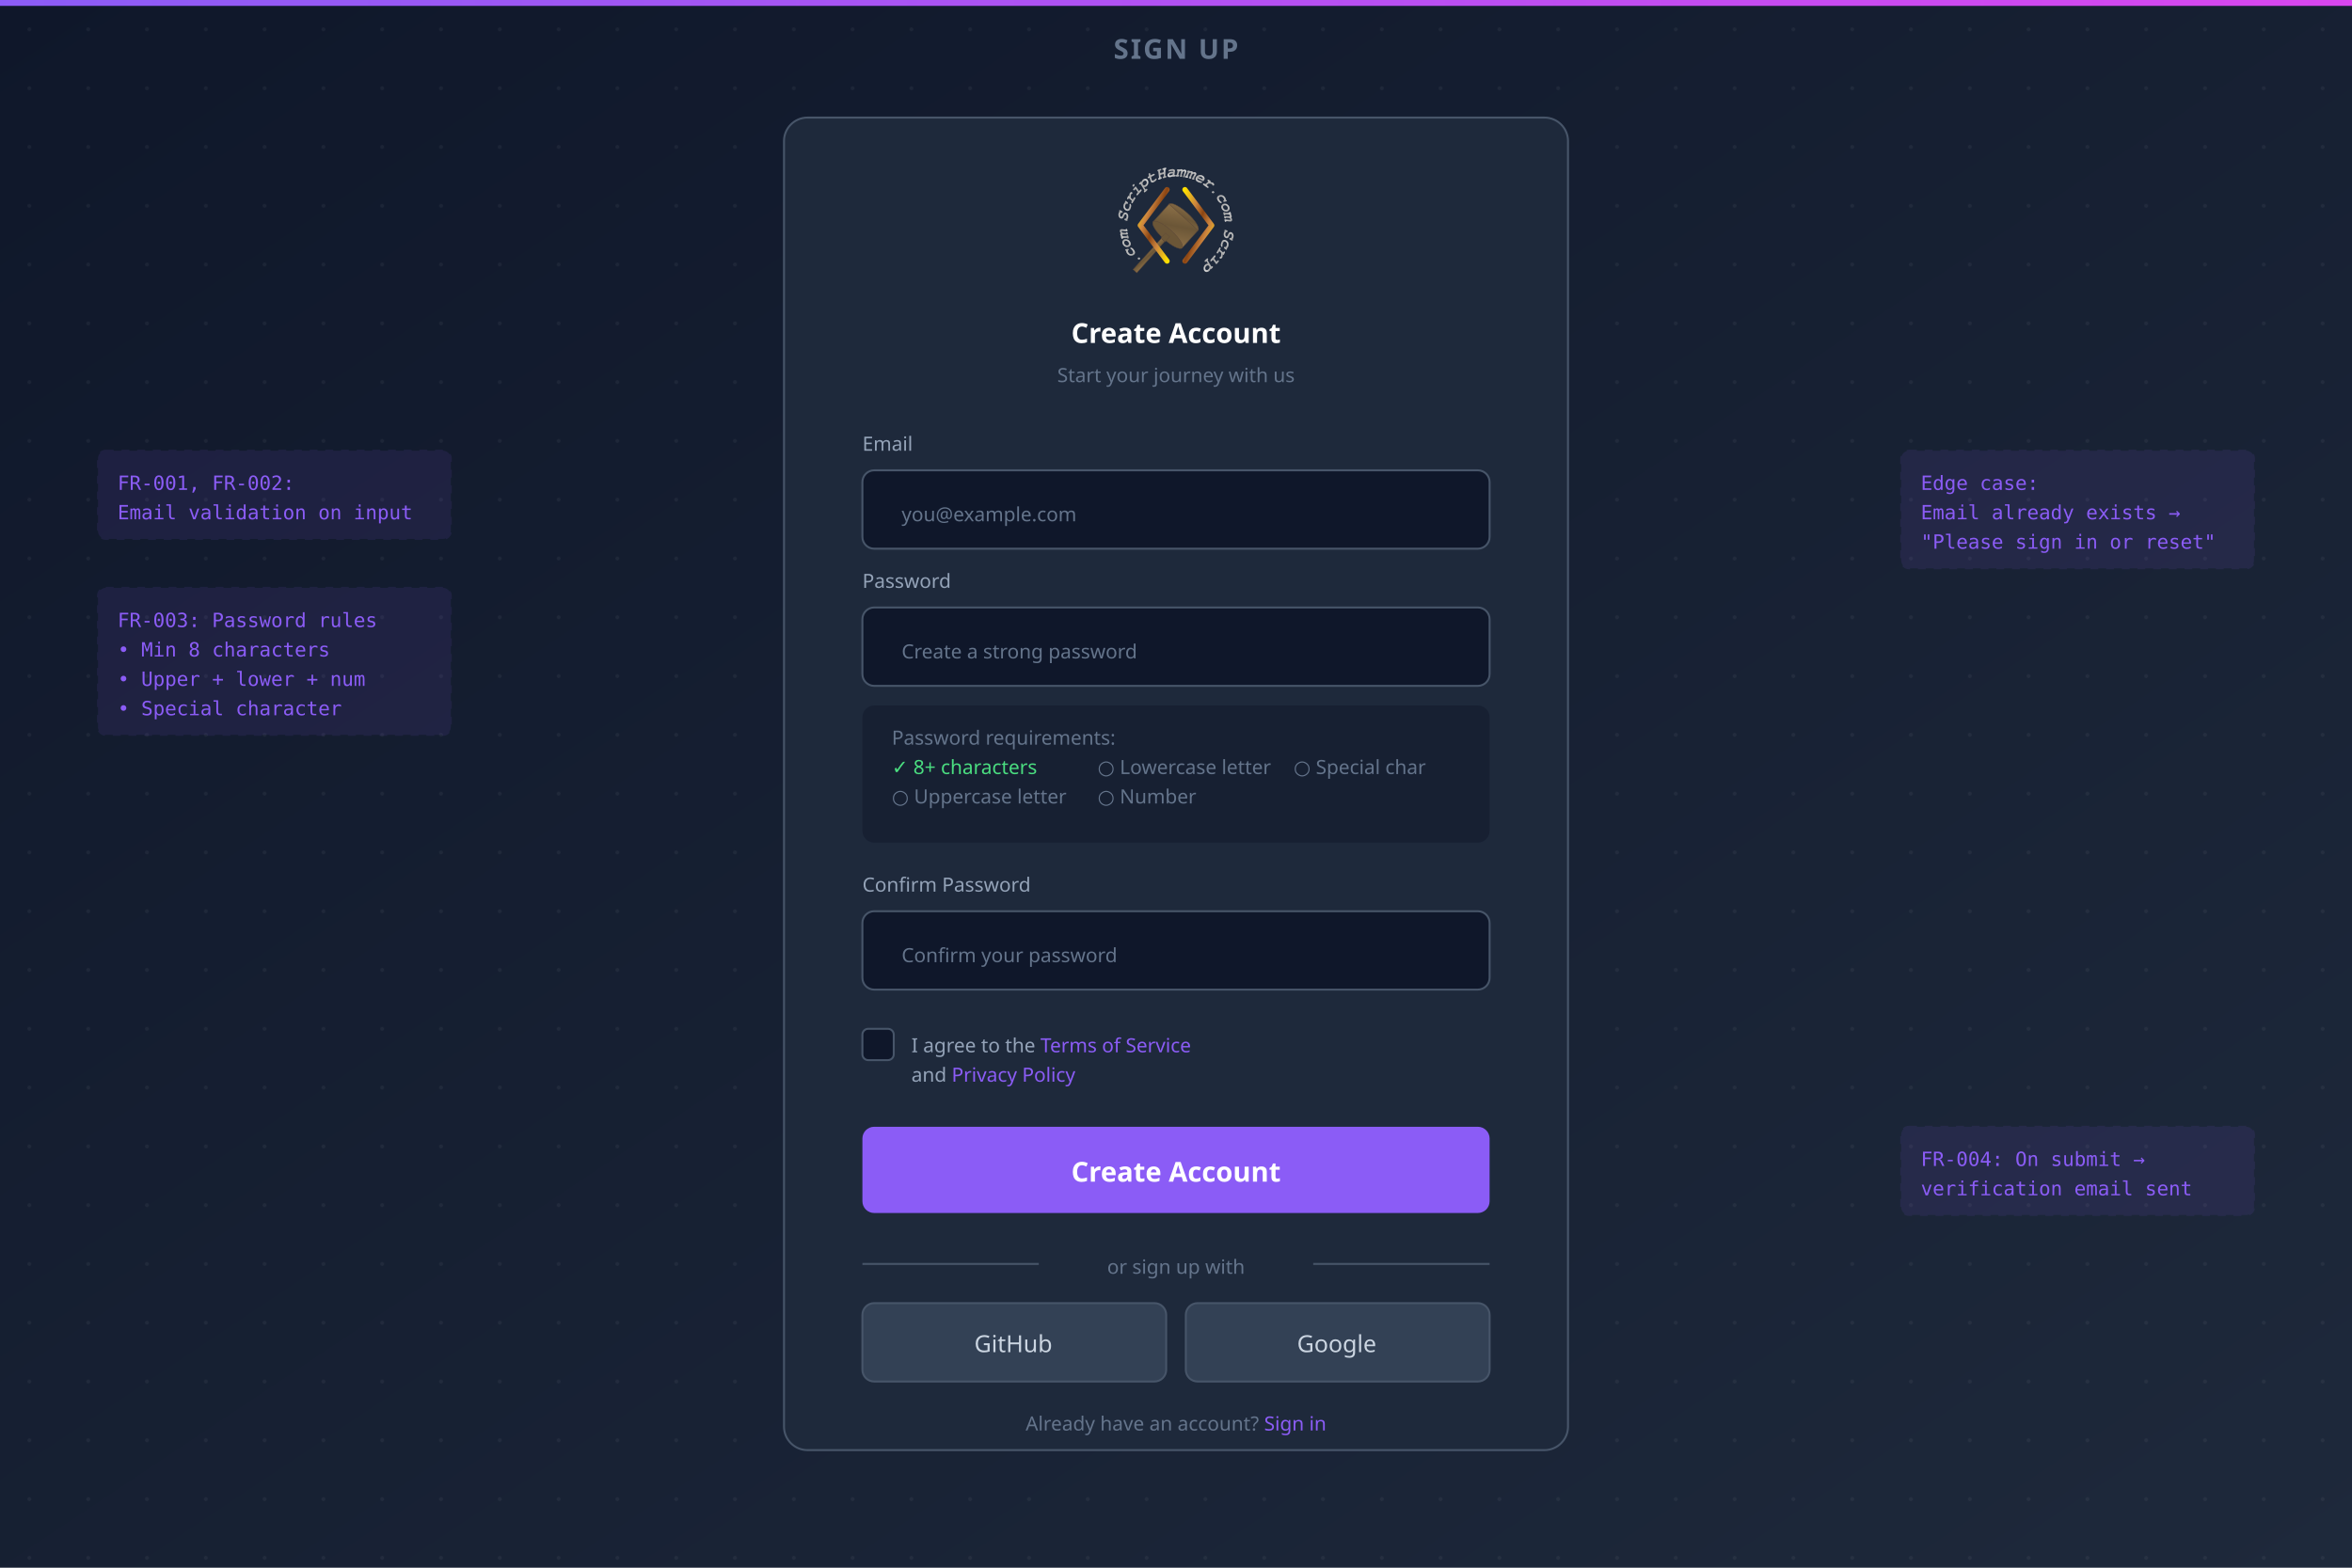
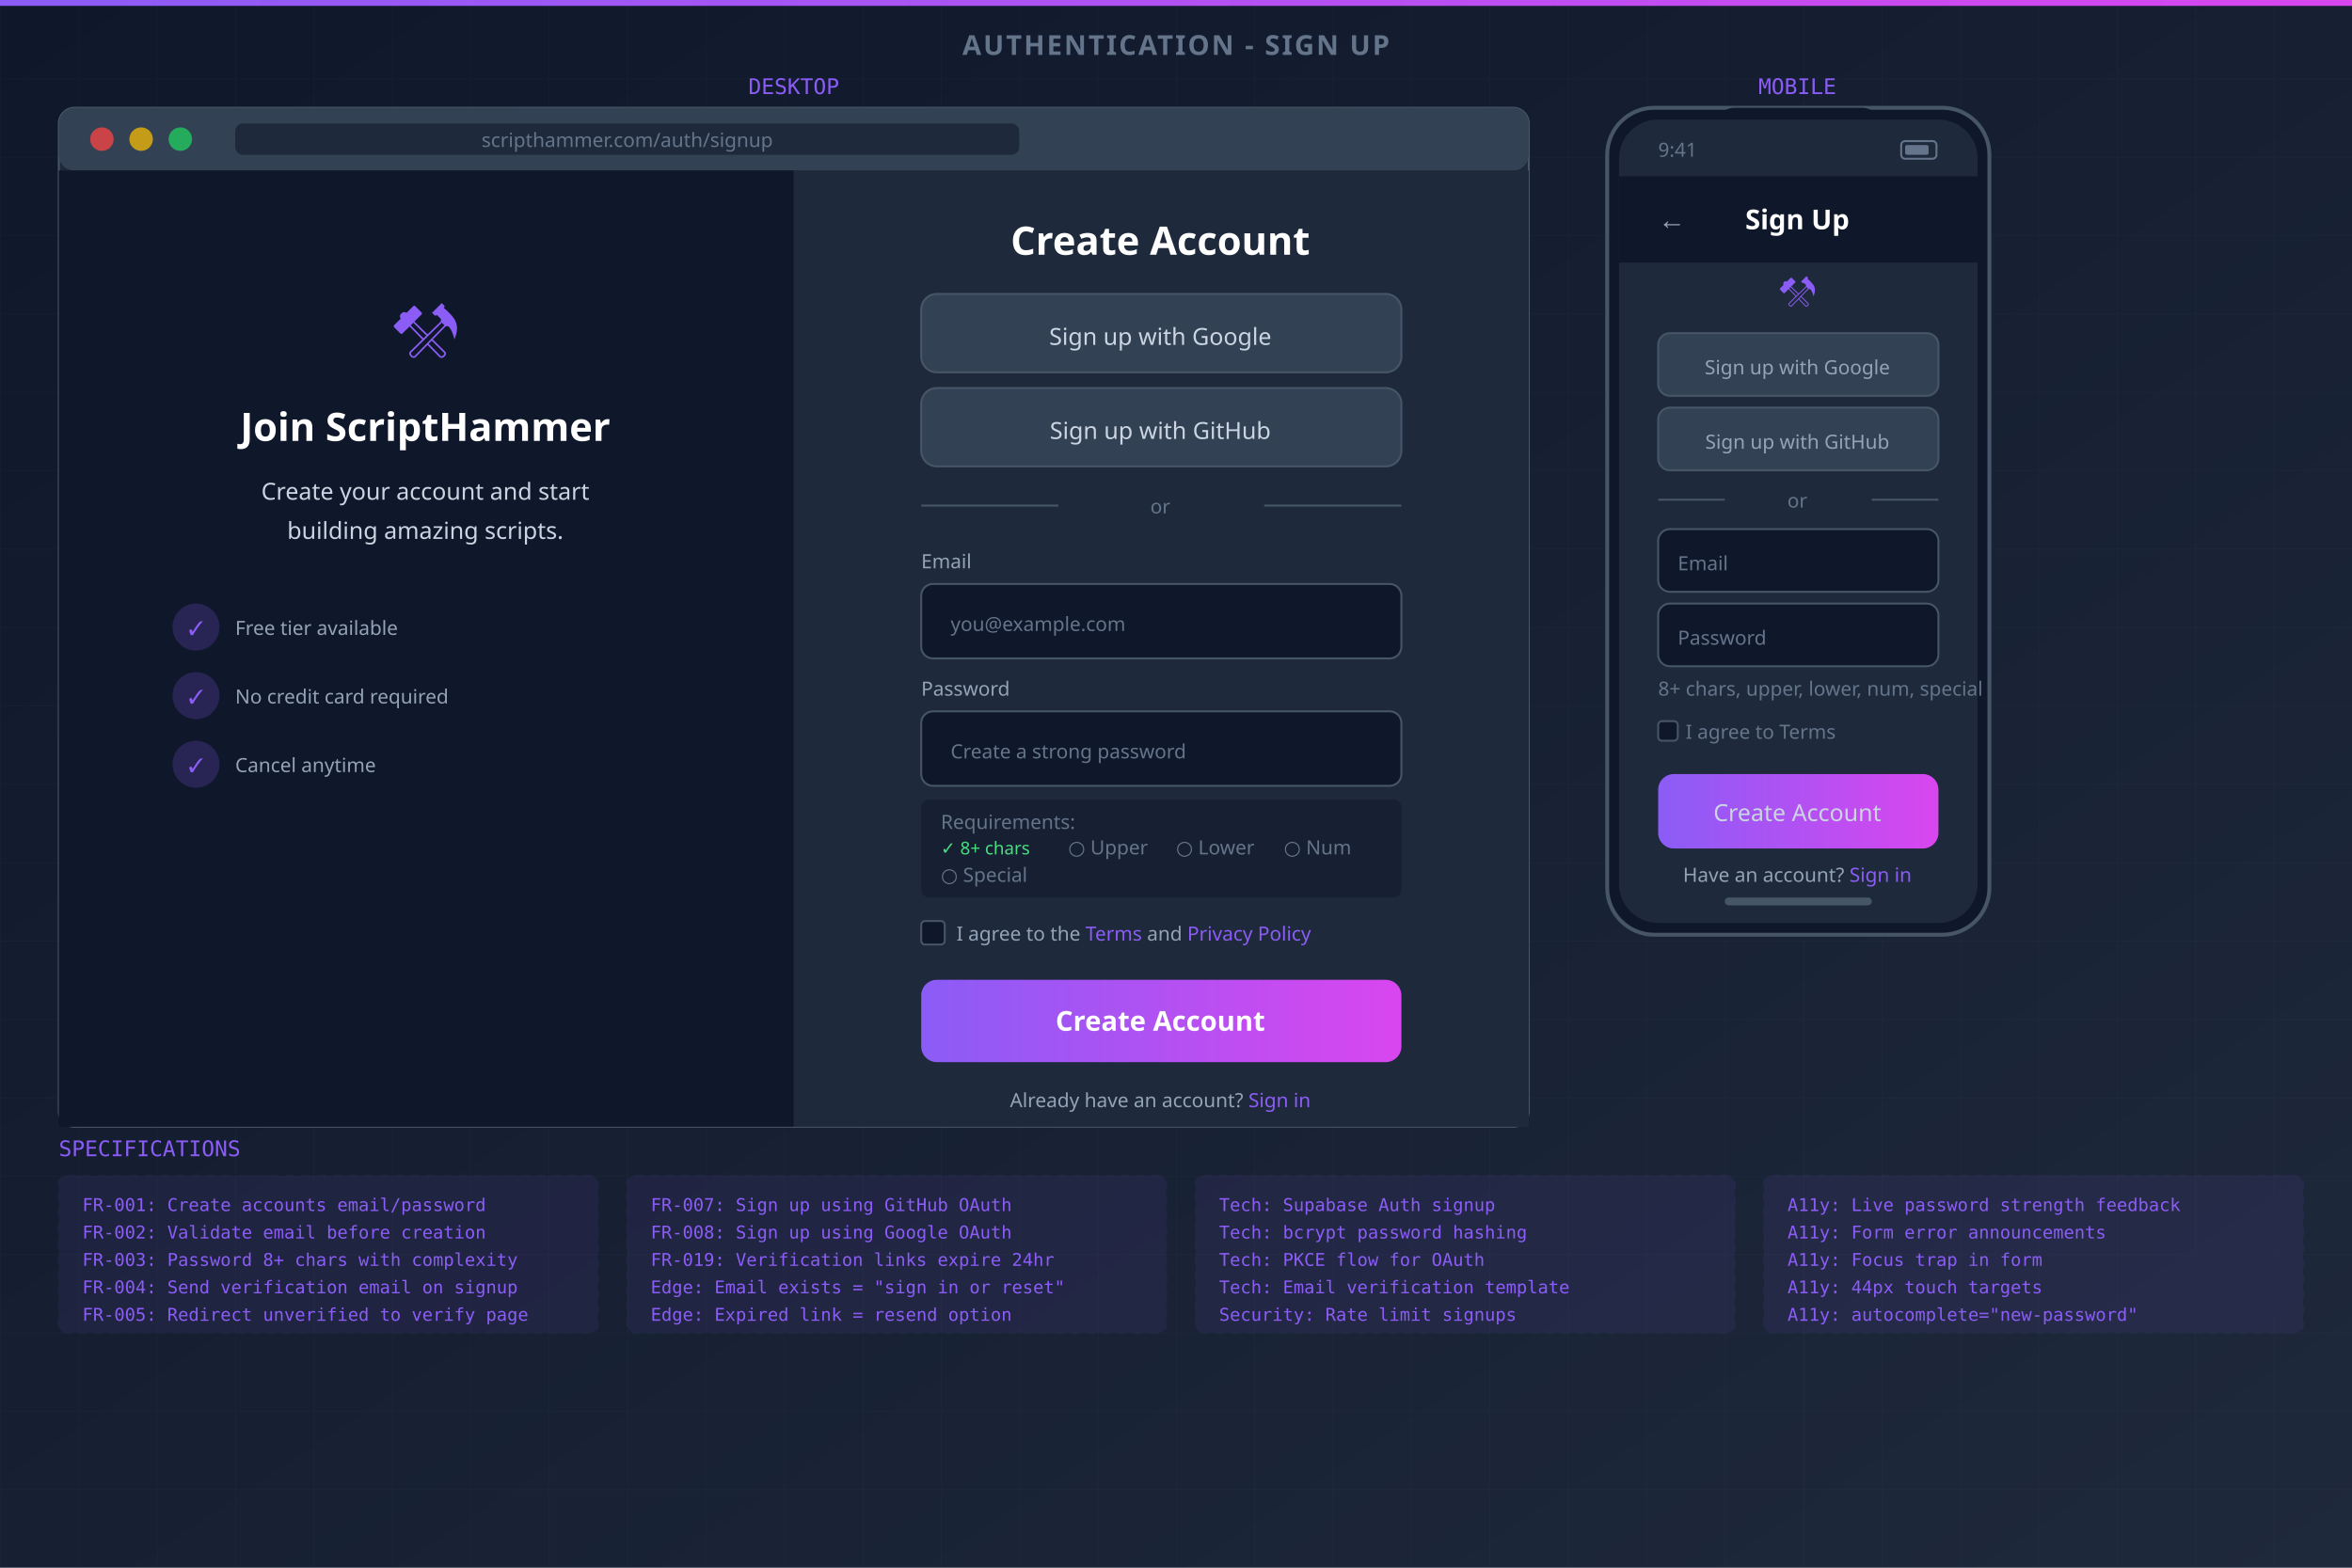
<svg xmlns="http://www.w3.org/2000/svg" viewBox="0 0 1200 800" width="1200" height="800">
  <defs>
    <linearGradient id="bgGrad" x1="0%" y1="0%" x2="100%" y2="100%">
      <stop offset="0%" style="stop-color:#0f172a" />
      <stop offset="100%" style="stop-color:#1e293b" />
    </linearGradient>
    <linearGradient id="accentGrad" x1="0%" y1="0%" x2="100%" y2="0%">
      <stop offset="0%" style="stop-color:#8b5cf6" />
      <stop offset="100%" style="stop-color:#d946ef" />
    </linearGradient>
-     <linearGradient id="metalGradient" x1="0%" y1="0%" x2="100%" y2="100%">
-       <stop offset="0%" style="stop-color:#FFDF00" />
-       <stop offset="30%" style="stop-color:#CD853F" />
-       <stop offset="50%" style="stop-color:#8B4513" />
-       <stop offset="70%" style="stop-color:#CD853F" />
-       <stop offset="100%" style="stop-color:#FFDF00" />
-     </linearGradient>
-     <linearGradient id="ringGradient" x1="0%" y1="0%" x2="100%" y2="100%">
-       <stop offset="0%" style="stop-color:#FFDF00" />
-       <stop offset="35%" style="stop-color:#B8860B" />
-       <stop offset="50%" style="stop-color:#704214" />
-       <stop offset="65%" style="stop-color:#B8860B" />
-       <stop offset="100%" style="stop-color:#FFDF00" />
-     </linearGradient>
-     <linearGradient id="oakGradient" x1="0%" y1="0%" x2="100%" y2="100%">
-       <stop offset="0%" style="stop-color:#8B6F47" />
-       <stop offset="50%" style="stop-color:#6B5637" />
-       <stop offset="100%" style="stop-color:#8B6F47" />
-     </linearGradient>
-     <linearGradient id="silverGradient" x1="0%" y1="0%" x2="100%" y2="100%">
-       <stop offset="0%" style="stop-color:#E8E8E8" />
-       <stop offset="25%" style="stop-color:#C0C0C0" />
-       <stop offset="50%" style="stop-color:#A8A8A8" />
-       <stop offset="75%" style="stop-color:#C0C0C0" />
-       <stop offset="100%" style="stop-color:#E8E8E8" />
-     </linearGradient>
    <style>
+       .page-title { fill: #64748b; font-family: system-ui, sans-serif; font-size: 14px; font-weight: 600; letter-spacing: 1px; }
+       .section-label { fill: #8b5cf6; font-family: monospace; font-size: 11px; }
      .heading { fill: #ffffff; font-family: system-ui, sans-serif; font-size: 14px; font-weight: bold; }
+       .heading-lg { fill: #ffffff; font-family: system-ui, sans-serif; font-size: 20px; font-weight: bold; }
+       .text-md { fill: #cbd5e1; font-family: system-ui, sans-serif; font-size: 12px; }
      .text-sm { fill: #94a3b8; font-family: system-ui, sans-serif; font-size: 10px; }
-       .text-md { fill: #cbd5e1; font-family: system-ui, sans-serif; font-size: 12px; }
      .text-muted { fill: #64748b; font-family: system-ui, sans-serif; font-size: 10px; }
-       .annotation { fill: #8b5cf6; font-family: monospace; font-size: 10px; }
-       .link { fill: #8b5cf6; font-family: system-ui, sans-serif; font-size: 11px; }
-       .error { fill: #f87171; font-family: system-ui, sans-serif; font-size: 10px; }
-       .success { fill: #4ade80; font-family: system-ui, sans-serif; font-size: 10px; }
+       .annotation { fill: #8b5cf6; font-family: monospace; font-size: 9px; }
+       .success { fill: #4ade80; font-family: system-ui, sans-serif; font-size: 9px; }
    </style>
  </defs>
  <rect width="1200" height="800" fill="url(#bgGrad)" />
-   <g opacity="0.05">
-     <pattern id="dots" width="30" height="30" patternUnits="userSpaceOnUse">
-       <circle cx="15" cy="15" r="1" fill="#fff" />
+   <g opacity="0.03">
+     <pattern id="grid" width="40" height="40" patternUnits="userSpaceOnUse">
+       <path d="M 40 0 L 0 0 0 40" fill="none" stroke="#fff" stroke-width="0.5" />
    </pattern>
-     <rect width="1200" height="800" fill="url(#dots)" />
+     <rect width="1200" height="800" fill="url(#grid)" />
  </g>
  <rect x="0" y="0" width="1200" height="3" fill="url(#accentGrad)" />
-   <text x="600" y="30" text-anchor="middle" font-family="system-ui, sans-serif" font-size="14" font-weight="600" fill="#64748b" letter-spacing="1">SIGN UP</text>
-   <rect x="400" y="60" width="400" height="680" rx="12" fill="#1e293b" stroke="#475569" />
-   <g transform="translate(600, 115) scale(0.19)">
-     <g transform="translate(-40, 45) rotate(42) scale(0.75)">
-       <ellipse cx="0" cy="-120" rx="70" ry="20" fill="url(#oakGradient)" stroke="#5B4637" stroke-width="1.5" />
-       <rect x="-70" y="-120" width="140" height="85" fill="url(#oakGradient)" stroke="#5B4637" stroke-width="1.5" />
-       <ellipse cx="0" cy="-35" rx="70" ry="20" fill="#6B5637" stroke="#5B4637" stroke-width="1.5" />
-       <rect x="-10" y="-35" width="20" height="25" fill="#6B5637" stroke="#5B4637" stroke-width="1" />
-       <path d="M-8,-10 L-9,140 L9,140 L8,-10 Z" fill="url(#oakGradient)" stroke="#5B4637" stroke-width="1.5" />
-     </g>
-     <g transform="scale(0.36) translate(-600, -600)">
-       <g transform="translate(0,1200) scale(0.1,-0.1)" fill="url(#silverGradient)" stroke="none">
-         <path d="M5150 10288 c-124 -27 -149 -38 -166 -70 -12 -24 -14 -36 -5 -54 9 -20 18 -24 56 -24 l45 0 0 -85 c0 -79 -2 -86 -22 -94 -51 -21 -229 -63 -236 -56 -4 3 -9 43 -10 88 l-4 82 36 13 c46 17 73 64 57 98 -14 32 -51 31 -160 -2 -100 -29 -134 -58 -129 -108 2 -25 9 -33 36 -41 18 -5 32 -16 32 -25 0 -8 14 -114 30 -235 27 -201 28 -221 13 -230 -41 -25 -54 -46 -51 -82 5 -59 24 -63 138 -24 110 37 130 53 130 99 0 41 -23 63 -60 56 -27 -6 -29 -4 -34 37 -4 24 -7 64 -9 88 -2 50 -18 41 148 85 49 14 93 22 97 20 4 -3 8 -43 8 -89 0 -79 -1 -83 -24 -89 -35 -9 -56 -33 -56 -66 0 -68 17 -72 151 -40 88 22 129 51 129 91 0 30 -36 60 -64 53 l-23 -5 5 242 4 243 34 31 c37 35 43 65 18 89 -17 18 -46 19 -114 4z" />
-         <path d="M5605 10181 c-137 -37 -165 -55 -165 -106 0 -57 17 -62 135 -32 162 41 225 35 225 -23 l0 -30 -52 6 c-107 12 -240 -31 -312 -101 -98 -97 -100 -230 -4 -282 51 -27 157 -23 237 10 40 16 69 23 76 17 5 -4 48 -6 95 -3 70 5 88 10 107 29 13 13 23 19 23 14 0 -5 7 -16 16 -24 12 -12 37 -16 110 -16 87 0 97 2 119 25 34 33 32 62 -5 83 -16 9 -30 22 -30 27 0 23 61 239 71 251 6 7 30 20 54 29 49 19 90 7 81 -23 -8 -26 -96 -388 -96 -395 0 -13 111 -19 140 -7 47 20 55 86 12 105 -12 5 -22 12 -21 15 0 3 19 59 42 125 l42 120 48 24 c41 20 52 22 74 12 31 -14 33 -4 -47 -239 -35 -100 -61 -185 -58 -187 2 -2 34 -7 71 -11 59 -6 67 -5 62 9 -8 19 21 77 38 77 6 0 2 8 -9 18 l-22 17 60 138 c66 153 74 201 42 244 -45 61 -125 78 -203 43 l-43 -20 -39 35 c-33 29 -47 35 -85 35 -25 0 -59 -7 -77 -16 -21 -12 -32 -13 -35 -5 -2 7 -35 11 -92 11 -84 0 -90 -1 -109 -26 -12 -15 -21 -34 -21 -44 0 -19 30 -50 48 -50 16 0 17 3 -20 -153 -31 -134 -33 -139 -64 -152 -17 -7 -34 -18 -38 -23 -4 -7 -16 -1 -31 14 -13 13 -36 24 -50 24 -21 0 -25 4 -20 23 19 84 45 239 45 273 0 47 -25 86 -72 110 -48 25 -170 27 -253 5z m173 -316 c1 -1 -1 -16 -4 -33 -5 -27 -16 -37 -68 -62 -114 -56 -216 -59 -216 -7 0 43 62 93 131 106 36 6 147 4 157 -4z" />
-         <path d="M6870 10077 c-13 -7 -31 -25 -40 -40 -14 -27 -14 -29 14 -53 l29 -25 -58 -135 c-51 -117 -61 -134 -82 -134 -19 0 -23 -5 -23 -30 0 -17 -9 -39 -21 -51 -27 -27 -20 -32 83 -54 72 -15 81 -16 103 -1 48 32 56 83 16 102 -18 8 -16 17 34 124 44 95 59 118 87 132 41 22 91 23 109 2 11 -13 0 -42 -79 -200 -51 -101 -92 -188 -92 -193 0 -9 105 -41 136 -41 49 0 85 87 47 109 -16 9 -12 21 42 125 64 125 77 136 157 136 73 0 68 -14 -83 -271 -38 -64 -69 -121 -69 -126 0 -14 127 -53 147 -46 33 11 53 36 53 65 0 16 -6 31 -15 34 -8 4 -15 10 -15 15 0 5 37 65 82 135 66 102 82 134 85 172 8 90 -61 149 -161 139 -28 -2 -59 -8 -68 -12 -12 -5 -21 1 -32 23 -8 16 -27 37 -43 47 -29 19 -103 25 -140 12 -17 -6 -23 -5 -23 6 0 13 -17 18 -135 43 -11 2 -31 -2 -45 -9z" />
-         <path d="M3975 9874 c-30 -32 -30 -45 -8 -131 l18 -66 -25 -16 c-71 -46 -87 -88 -51 -132 l19 -24 47 23 c26 13 49 22 50 20 2 -2 24 -69 49 -149 50 -158 73 -193 134 -205 75 -15 218 57 302 153 48 55 58 87 39 122 -23 42 -44 37 -113 -28 -68 -63 -149 -111 -189 -111 -15 0 -28 8 -34 23 -22 47 -76 261 -67 264 5 2 61 30 124 61 123 61 149 86 136 135 -12 48 -43 45 -177 -18 -67 -31 -122 -55 -124 -53 -1 2 -10 32 -19 68 -10 36 -23 71 -28 78 -17 20 -57 14 -83 -14z" />
-         <path d="M7688 9741 c-107 -35 -161 -81 -204 -174 -52 -115 -19 -230 85 -296 86 -56 273 -116 322 -104 58 14 79 70 37 97 -13 8 -52 22 -88 32 -130 35 -207 79 -235 134 -17 33 -20 80 -5 80 6 0 104 -49 217 -110 114 -60 210 -110 213 -110 15 0 74 86 92 133 47 123 -29 251 -182 311 -68 27 -183 30 -252 7z m188 -117 c76 -31 135 -113 119 -164 -6 -19 -18 -15 -165 62 -87 45 -156 86 -153 91 18 29 139 36 199 11z" />
-         <path d="M3627 9466 c-70 -25 -141 -93 -177 -169 -26 -54 -29 -57 -40 -38 -11 21 -13 20 -75 -31 -34 -29 -71 -68 -81 -86 -17 -30 -17 -35 -4 -60 18 -31 60 -41 80 -18 7 9 18 16 24 16 8 0 268 -431 284 -471 2 -5 -6 -21 -17 -35 -25 -32 -27 -61 -5 -92 27 -40 59 -28 153 54 47 42 90 87 95 100 12 30 -2 72 -30 90 -19 13 -25 11 -63 -17 -24 -17 -45 -28 -48 -25 -3 3 -27 43 -53 88 l-48 83 52 6 c64 7 101 27 158 81 99 97 135 251 88 378 -24 64 -77 125 -127 146 -41 18 -116 17 -166 0z m128 -142 c88 -41 86 -199 -3 -281 -34 -32 -95 -63 -123 -63 -74 0 -137 83 -125 163 13 81 77 159 151 185 43 15 62 14 100 -4z" />
-         <path d="M8357 9392 c-27 -29 -20 -57 19 -89 l36 -29 -112 -102 c-108 -98 -113 -102 -134 -87 -11 8 -36 23 -53 32 -31 16 -35 16 -68 0 -28 -13 -35 -22 -35 -46 0 -26 17 -42 156 -146 85 -64 166 -121 179 -127 34 -15 83 6 92 40 6 26 -13 49 -112 129 l-40 32 65 60 c63 58 67 60 121 61 68 0 164 -17 201 -36 21 -11 29 -24 34 -55 10 -63 76 -85 127 -41 32 28 17 104 -31 155 -43 46 -57 51 -221 83 l-24 5 22 23 c11 12 21 25 21 28 0 8 -118 101 -147 117 -32 17 -78 13 -96 -7z" />
-         <path d="M2792 9037 l-52 -52 38 -57 38 -58 40 43 c71 75 70 71 34 127 -18 27 -35 50 -39 50 -4 0 -30 -24 -59 -53z" />
-         <path d="M2897 8810 c-97 -110 -110 -140 -77 -183 12 -15 29 -27 38 -27 9 0 40 26 68 57 29 31 55 55 57 53 23 -29 165 -219 171 -229 5 -7 -14 -38 -48 -80 -64 -78 -71 -113 -31 -151 19 -18 29 -21 44 -14 11 5 88 87 170 182 122 139 151 178 151 202 0 33 -30 70 -57 70 -10 0 -45 -30 -79 -66 l-62 -66 -69 99 c-39 54 -94 133 -123 176 -30 42 -57 77 -60 77 -3 -1 -44 -45 -93 -100z" />
-         <path d="M8695 8525 c-33 -32 -32 -65 3 -98 38 -37 102 -38 137 -2 33 32 31 60 -4 96 -39 39 -100 41 -136 4z" />
-         <path d="M2619 8467 c-62 -32 -98 -104 -103 -207 -2 -41 -4 -79 -5 -84 -1 -6 -14 3 -30 18 l-29 27 -51 -88 c-56 -97 -64 -140 -31 -173 33 -33 50 -27 98 38 l17 23 95 -81 c148 -127 136 -109 106 -168 -30 -58 -25 -89 19 -118 22 -14 28 -14 45 -3 22 15 220 353 220 375 0 45 -47 85 -83 71 -8 -3 -32 -36 -55 -74 -23 -37 -46 -74 -51 -82 -7 -11 -24 0 -80 50 l-71 63 0 107 c0 132 10 164 56 179 46 15 64 35 64 71 0 34 -39 79 -68 79 -10 0 -39 -10 -63 -23z" />
-         <path d="M9216 8236 c-104 -44 -159 -114 -160 -206 -2 -180 262 -446 349 -350 25 28 8 63 -43 89 -50 26 -94 76 -133 154 -57 112 -38 177 61 210 72 24 140 11 200 -40 49 -42 90 -121 90 -175 0 -29 -6 -41 -30 -58 -35 -25 -39 -61 -10 -90 11 -11 31 -20 44 -20 40 0 159 30 184 46 34 22 26 64 -14 84 -28 13 -32 21 -36 62 -11 104 -106 231 -213 284 -50 24 -75 29 -145 32 -72 2 -94 -1 -144 -22z" />
-         <path d="M2224 7822 c-23 -15 -35 -51 -24 -71 8 -16 4 -25 -22 -53 -17 -18 -45 -62 -62 -98 -25 -54 -31 -80 -34 -155 -5 -111 16 -176 83 -252 118 -135 298 -152 393 -37 59 72 110 251 96 341 -12 82 -70 135 -110 102 -12 -10 -14 -27 -9 -83 6 -64 4 -80 -24 -156 -39 -106 -78 -150 -133 -150 -65 0 -125 44 -163 119 -26 52 -17 153 20 215 39 66 64 81 110 66 31 -10 39 -10 56 6 11 10 19 30 19 49 0 34 -25 62 -114 128 -50 38 -63 42 -82 29z" />
-         <path d="M9534 7604 c-101 -37 -170 -140 -162 -240 6 -76 57 -172 121 -230 75 -68 143 -96 247 -101 79 -5 89 -3 140 24 121 64 157 204 89 348 -30 64 -120 154 -184 185 -64 30 -190 37 -251 14z m204 -123 c101 -52 152 -168 113 -255 -23 -53 -61 -76 -126 -76 -138 0 -258 169 -200 281 35 66 136 90 213 50z" />
-         <path d="M1768 7115 c-8 -18 -8 -31 1 -54 11 -26 10 -34 -14 -71 -34 -53 -58 -167 -49 -229 4 -25 15 -68 25 -96 50 -136 180 -201 283 -142 41 23 57 48 138 222 39 83 70 102 115 69 37 -28 56 -87 49 -157 -10 -97 -52 -157 -111 -157 -24 0 -37 -6 -45 -19 -17 -33 -12 -68 14 -89 35 -27 153 -65 182 -58 28 7 41 45 25 75 -10 17 -6 31 19 79 80 154 45 350 -76 431 -78 51 -156 53 -213 6 -16 -14 -44 -57 -62 -97 -73 -154 -84 -173 -112 -186 -101 -48 -150 185 -58 277 15 15 34 21 69 21 54 0 72 12 72 50 0 42 -28 70 -113 111 -95 46 -123 49 -139 14z" />
-         <path d="M9964 6985 c-8 -13 -13 -28 -10 -33 10 -16 -34 -22 -170 -22 -106 0 -133 3 -137 14 -18 45 -95 57 -116 17 -10 -18 7 -115 30 -173 23 -57 119 -60 119 -3 l0 25 133 0 c145 0 164 -6 192 -60 20 -39 19 -67 -2 -71 -10 -2 -108 -2 -218 1 -110 3 -202 4 -204 3 -9 -5 23 -136 38 -152 26 -30 67 -35 91 -11 11 11 20 26 20 34 0 11 15 13 68 10 182 -12 193 -14 223 -46 34 -38 45 -76 27 -94 -11 -11 -42 -10 -173 1 -88 8 -182 17 -209 21 l-49 6 6 -73 c5 -63 10 -77 32 -96 14 -13 33 -23 41 -23 27 0 54 20 54 40 0 25 5 25 172 0 182 -26 232 -13 259 67 16 49 4 110 -32 161 l-31 42 21 43 c12 24 21 48 21 53 0 28 -24 87 -46 114 -14 16 -20 30 -14 30 24 0 -10 141 -43 178 -28 30 -72 29 -93 -3z" />
-         <path d="M2268 5729 c-10 -5 -18 -19 -18 -29 0 -25 -5 -25 -177 0 -119 18 -145 19 -178 8 -56 -19 -80 -57 -80 -128 0 -50 5 -64 33 -104 l34 -46 -21 -43 c-12 -24 -21 -48 -21 -53 0 -28 24 -87 46 -114 14 -16 20 -30 14 -30 -8 0 -10 -13 -5 -42 16 -106 48 -158 96 -158 30 0 61 33 53 55 -8 19 30 25 172 25 106 0 133 -3 137 -14 18 -45 95 -57 116 -17 10 18 -7 115 -30 173 -23 57 -119 60 -119 3 l0 -25 -136 0 -136 0 -28 29 c-32 32 -48 77 -32 93 10 10 380 12 406 2 23 -9 28 13 15 77 -13 68 -31 94 -71 103 -29 7 -68 -21 -68 -48 0 -11 -15 -13 -67 -10 -183 12 -194 14 -224 46 -34 38 -45 76 -27 94 11 11 42 10 173 -1 88 -8 182 -17 209 -21 l49 -6 -6 73 c-7 78 -21 103 -67 113 -14 3 -33 1 -42 -5z" />
-         <path d="M9626 5654 c-18 -18 -20 -38 -6 -64 8 -15 3 -32 -20 -77 -80 -154 -45 -351 76 -432 78 -51 156 -53 213 -6 16 14 44 57 62 97 73 154 84 173 112 186 24 12 32 11 53 -3 67 -44 73 -189 11 -270 -11 -14 -31 -21 -73 -25 -53 -5 -60 -8 -68 -33 -17 -47 8 -76 103 -124 46 -24 94 -43 107 -43 34 0 51 39 35 79 -11 26 -10 34 14 71 34 53 58 167 49 229 -4 25 -15 69 -25 96 -50 136 -180 201 -284 142 -41 -23 -64 -60 -138 -226 -46 -101 -108 -108 -149 -14 -47 107 10 263 97 263 37 0 55 20 55 63 0 33 -26 54 -105 82 -79 29 -98 31 -119 9z" />
-         <path d="M2120 4943 c-160 -84 -165 -299 -10 -453 71 -72 134 -102 226 -108 174 -11 306 105 291 257 -8 78 -57 170 -120 227 -75 68 -143 96 -247 101 -79 5 -89 3 -140 -24z m238 -112 c107 -56 162 -186 112 -268 -65 -108 -246 -72 -313 62 -39 80 -23 169 37 206 41 25 116 25 164 0z" />
-         <path d="M9508 4900 c-54 -29 -94 -84 -126 -175 -35 -96 -46 -160 -36 -220 12 -84 70 -138 110 -104 12 10 14 27 9 83 -6 64 -4 80 24 156 39 106 78 150 133 150 65 0 125 -44 163 -119 36 -72 -1 -225 -68 -274 -22 -17 -29 -18 -62 -7 -31 10 -39 10 -56 -6 -30 -27 -25 -75 14 -110 81 -76 141 -111 163 -96 23 15 35 51 24 71 -8 16 -4 25 22 53 17 18 45 62 62 98 29 60 31 73 31 170 0 86 -4 113 -21 150 -55 116 -176 200 -288 200 -40 -1 -73 -7 -98 -20z" />
-         <path d="M9247 4348 c-19 -15 -217 -356 -217 -375 0 -44 47 -84 83 -70 8 3 32 36 55 74 23 37 46 74 51 82 7 11 24 0 80 -50 l71 -63 0 -107 c0 -132 -10 -164 -56 -179 -19 -7 -41 -18 -49 -27 -42 -42 8 -131 67 -119 92 18 145 98 152 227 2 41 4 78 5 83 1 6 14 -3 30 -18 l29 -27 51 88 c56 97 64 140 31 173 -33 33 -50 27 -98 -38 l-17 -23 -95 81 c-146 126 -135 108 -106 169 27 59 25 83 -12 111 -29 23 -33 24 -55 8z" />
-         <path d="M2595 4320 c-25 -28 -8 -63 43 -89 50 -26 94 -76 133 -154 57 -112 38 -177 -61 -210 -72 -24 -140 -11 -200 40 -49 42 -90 121 -90 175 0 29 6 41 30 58 35 25 39 61 10 90 -11 11 -31 20 -44 20 -39 0 -159 -30 -183 -46 -35 -22 -30 -61 11 -85 28 -16 34 -26 38 -64 12 -104 107 -228 215 -282 115 -56 280 -39 368 39 92 80 104 168 41 291 -88 174 -249 286 -311 217z" />
-         <path d="M8862 3753 c-11 -10 -83 -91 -161 -181 -151 -174 -164 -199 -121 -242 31 -31 50 -24 111 40 31 33 61 60 66 60 6 0 64 -77 129 -170 65 -94 121 -169 124 -168 24 10 181 201 186 224 6 33 -26 84 -54 84 -9 0 -40 -26 -68 -57 -29 -31 -55 -55 -57 -53 -23 29 -165 219 -171 229 -5 7 14 38 48 80 63 77 71 113 33 149 -28 27 -39 27 -65 5z" />
-         <path d="M3165 3575 c-33 -32 -31 -60 4 -96 39 -39 100 -41 136 -4 32 31 32 62 -2 97 -36 38 -102 40 -138 3z" />
-         <path d="M8230 3463 c-47 -42 -89 -86 -94 -99 -12 -30 2 -72 30 -90 19 -13 25 -11 63 17 24 17 45 28 48 25 3 -3 27 -43 53 -88 l48 -83 -52 -6 c-65 -8 -103 -27 -159 -84 -120 -120 -142 -308 -52 -444 103 -153 344 -102 436 93 21 43 30 55 35 43 3 -9 11 -17 16 -17 19 0 126 95 145 128 16 30 16 35 3 60 -18 31 -60 41 -80 18 -7 -9 -18 -16 -24 -16 -9 0 -270 433 -284 471 -2 5 6 21 17 35 25 32 27 61 5 92 -28 40 -61 28 -154 -55z m227 -487 c17 -19 35 -50 38 -69 21 -109 -90 -242 -202 -242 -35 0 -49 6 -75 32 -27 27 -32 41 -36 91 -5 66 15 116 64 166 76 75 155 84 211 22z" />
-       </g>
-     </g>
-     <g transform="translate(-60, 0)">
-       <path d="M 36 -96 L -36 0 L 36 96" stroke="url(#metalGradient)" stroke-width="14" fill="none" stroke-linecap="round" stroke-linejoin="round" />
-     </g>
-     <g transform="translate(60, 0)">
-       <path d="M -36 -96 L 36 0 L -36 96" stroke="url(#metalGradient)" stroke-width="14" fill="none" stroke-linecap="round" stroke-linejoin="round" />
-     </g>
+   <text x="600" y="28" text-anchor="middle" class="page-title">AUTHENTICATION - SIGN UP</text>
+   <text x="405" y="48" text-anchor="middle" class="section-label">DESKTOP</text>
+   <rect x="30" y="55" width="750" height="520" rx="8" fill="#1e293b" stroke="#475569" stroke-width="1" />
+   <rect x="30" y="55" width="750" height="32" rx="8" fill="#334155" />
+   <circle cx="52" cy="71" r="6" fill="#ef4444" opacity="0.8" />
+   <circle cx="72" cy="71" r="6" fill="#eab308" opacity="0.8" />
+   <circle cx="92" cy="71" r="6" fill="#22c55e" opacity="0.8" />
+   <rect x="120" y="63" width="400" height="16" rx="4" fill="#1e293b" />
+   <text x="320" y="75" text-anchor="middle" class="text-muted">scripthammer.com/auth/signup</text>
+   <rect x="30" y="87" width="375" height="488" fill="#0f172a" />
+   <rect x="405" y="87" width="375" height="488" fill="#1e293b" />
+   <text x="217" y="180" text-anchor="middle" fill="#8b5cf6" font-size="36" font-weight="bold">⚒</text>
+   <text x="217" y="225" text-anchor="middle" class="heading-lg">Join ScriptHammer</text>
+   <text x="217" y="255" text-anchor="middle" class="text-md" fill="#94a3b8">Create your account and start</text>
+   <text x="217" y="275" text-anchor="middle" class="text-md" fill="#94a3b8">building amazing scripts.</text>
+   <g transform="translate(100, 320)">
+     <circle cx="0" cy="0" r="12" fill="#8b5cf6" opacity="0.2" />
+     <text x="0" y="4" text-anchor="middle" fill="#8b5cf6" font-size="10">✓</text>
+     <text x="20" y="4" class="text-sm">Free tier available</text>
+     <circle cx="0" cy="35" r="12" fill="#8b5cf6" opacity="0.2" />
+     <text x="0" y="39" text-anchor="middle" fill="#8b5cf6" font-size="10">✓</text>
+     <text x="20" y="39" class="text-sm">No credit card required</text>
+     <circle cx="0" cy="70" r="12" fill="#8b5cf6" opacity="0.2" />
+     <text x="0" y="74" text-anchor="middle" fill="#8b5cf6" font-size="10">✓</text>
+     <text x="20" y="74" class="text-sm">Cancel anytime</text>
  </g>
-   <text x="600" y="175" text-anchor="middle" class="heading" font-size="18">Create Account</text>
-   <text x="600" y="195" text-anchor="middle" class="text-muted">Start your journey with us</text>
-   <text x="440" y="230" class="text-sm">Email</text>
-   <rect x="440" y="240" width="320" height="40" rx="6" fill="#0f172a" stroke="#475569" />
-   <text x="460" y="266" class="text-muted">you@example.com</text>
-   <text x="440" y="300" class="text-sm">Password</text>
-   <rect x="440" y="310" width="320" height="40" rx="6" fill="#0f172a" stroke="#475569" />
-   <text x="460" y="336" class="text-muted">Create a strong password</text>
-   <rect x="440" y="360" width="320" height="70" rx="6" fill="#0f172a" opacity="0.5" />
-   <text x="455" y="380" class="text-muted">Password requirements:</text>
-   <text x="455" y="395" class="success">✓ 8+ characters</text>
-   <text x="455" y="410" class="text-muted">○ Uppercase letter</text>
-   <text x="560" y="395" class="text-muted">○ Lowercase letter</text>
-   <text x="560" y="410" class="text-muted">○ Number</text>
-   <text x="660" y="395" class="text-muted">○ Special char</text>
-   <text x="440" y="455" class="text-sm">Confirm Password</text>
-   <rect x="440" y="465" width="320" height="40" rx="6" fill="#0f172a" stroke="#475569" />
-   <text x="460" y="491" class="text-muted">Confirm your password</text>
-   <rect x="440" y="525" width="16" height="16" rx="3" fill="#0f172a" stroke="#475569" />
-   <text x="465" y="537" class="text-sm">I agree to the <tspan fill="#8b5cf6">Terms of Service</tspan>
+   <text x="592" y="130" text-anchor="middle" class="heading-lg">Create Account</text>
+   <rect x="470" y="150" width="245" height="40" rx="8" fill="#334155" stroke="#475569" />
+   <text x="592" y="176" text-anchor="middle" class="text-md">Sign up with Google</text>
+   <rect x="470" y="198" width="245" height="40" rx="8" fill="#334155" stroke="#475569" />
+   <text x="592" y="224" text-anchor="middle" class="text-md">Sign up with GitHub</text>
+   <line x1="470" y1="258" x2="540" y2="258" stroke="#475569" />
+   <text x="592" y="262" text-anchor="middle" class="text-muted">or</text>
+   <line x1="645" y1="258" x2="715" y2="258" stroke="#475569" />
+   <text x="470" y="290" class="text-sm">Email</text>
+   <rect x="470" y="298" width="245" height="38" rx="6" fill="#0f172a" stroke="#475569" />
+   <text x="485" y="322" class="text-muted">you@example.com</text>
+   <text x="470" y="355" class="text-sm">Password</text>
+   <rect x="470" y="363" width="245" height="38" rx="6" fill="#0f172a" stroke="#475569" />
+   <text x="485" y="387" class="text-muted">Create a strong password</text>
+   <rect x="470" y="408" width="245" height="50" rx="4" fill="#0f172a" opacity="0.5" />
+   <text x="480" y="423" class="text-muted" font-size="8">Requirements:</text>
+   <text x="480" y="436" class="success">✓ 8+ chars</text>
+   <text x="545" y="436" class="text-muted" font-size="8">○ Upper</text>
+   <text x="600" y="436" class="text-muted" font-size="8">○ Lower</text>
+   <text x="655" y="436" class="text-muted" font-size="8">○ Num</text>
+   <text x="480" y="450" class="text-muted" font-size="8">○ Special</text>
+   <rect x="470" y="470" width="12" height="12" rx="2" fill="#0f172a" stroke="#475569" />
+   <text x="488" y="480" class="text-sm">I agree to the <tspan fill="#8b5cf6">Terms</tspan> and <tspan fill="#8b5cf6">Privacy Policy</tspan>
  </text>
-   <text x="465" y="552" class="text-sm">and <tspan fill="#8b5cf6">Privacy Policy</tspan>
+   <rect x="470" y="500" width="245" height="42" rx="8" fill="url(#accentGrad)" />
+   <text x="592" y="526" text-anchor="middle" fill="#fff" class="heading">Create Account</text>
+   <text x="592" y="565" text-anchor="middle" class="text-sm">Already have an account? <tspan fill="#8b5cf6">Sign in</tspan>
  </text>
-   <rect x="440" y="575" width="320" height="44" rx="6" fill="#8b5cf6" />
-   <text x="600" y="603" text-anchor="middle" fill="white" font-family="system-ui" font-size="14" font-weight="600">Create Account</text>
-   <line x1="440" y1="645" x2="530" y2="645" stroke="#475569" />
-   <text x="600" y="650" text-anchor="middle" class="text-muted">or sign up with</text>
-   <line x1="670" y1="645" x2="760" y2="645" stroke="#475569" />
-   <rect x="440" y="665" width="155" height="40" rx="6" fill="#334155" stroke="#475569" />
-   <text x="517" y="690" text-anchor="middle" class="text-md">GitHub</text>
-   <rect x="605" y="665" width="155" height="40" rx="6" fill="#334155" stroke="#475569" />
-   <text x="682" y="690" text-anchor="middle" class="text-md">Google</text>
-   <text x="600" y="730" text-anchor="middle" class="text-muted">Already have an account? <tspan fill="#8b5cf6">Sign in</tspan>
+   <text x="917" y="48" text-anchor="middle" class="section-label">MOBILE</text>
+   <rect x="820" y="55" width="195" height="422" rx="24" fill="#0f172a" stroke="#475569" stroke-width="2" />
+   <rect x="875" y="55" width="85" height="20" rx="10" fill="#0f172a" />
+   <rect x="826" y="61" width="183" height="410" rx="20" fill="#1e293b" />
+   <text x="846" y="80" class="text-muted" font-size="9">9:41</text>
+   <g transform="translate(970, 72)">
+     <rect x="0" y="0" width="18" height="9" rx="2" stroke="#64748b" stroke-width="1" fill="none" />
+     <rect x="2" y="2" width="12" height="5" rx="1" fill="#64748b" />
+   </g>
+   <rect x="826" y="90" width="183" height="44" fill="#0f172a" />
+   <text x="846" y="117" fill="#94a3b8" font-size="14">←</text>
+   <text x="917" y="117" text-anchor="middle" class="heading">Sign Up</text>
+   <text x="917" y="155" text-anchor="middle" fill="#8b5cf6" font-size="20" font-weight="bold">⚒</text>
+   <rect x="846" y="170" width="143" height="32" rx="6" fill="#334155" stroke="#475569" />
+   <text x="917" y="191" text-anchor="middle" class="text-sm">Sign up with Google</text>
+   <rect x="846" y="208" width="143" height="32" rx="6" fill="#334155" stroke="#475569" />
+   <text x="917" y="229" text-anchor="middle" class="text-sm">Sign up with GitHub</text>
+   <line x1="846" y1="255" x2="880" y2="255" stroke="#475569" />
+   <text x="917" y="259" text-anchor="middle" class="text-muted">or</text>
+   <line x1="955" y1="255" x2="989" y2="255" stroke="#475569" />
+   <rect x="846" y="270" width="143" height="32" rx="6" fill="#0f172a" stroke="#475569" />
+   <text x="856" y="291" class="text-muted" font-size="9">Email</text>
+   <rect x="846" y="308" width="143" height="32" rx="6" fill="#0f172a" stroke="#475569" />
+   <text x="856" y="329" class="text-muted" font-size="9">Password</text>
+   <text x="846" y="355" class="text-muted" font-size="8">8+ chars, upper, lower, num, special</text>
+   <rect x="846" y="368" width="10" height="10" rx="2" fill="#0f172a" stroke="#475569" />
+   <text x="860" y="377" class="text-muted" font-size="8">I agree to Terms</text>
+   <rect x="846" y="395" width="143" height="38" rx="8" fill="url(#accentGrad)" />
+   <text x="917" y="419" text-anchor="middle" fill="#fff" class="text-md">Create Account</text>
+   <text x="917" y="450" text-anchor="middle" class="text-sm" font-size="9">Have an account? <tspan fill="#8b5cf6">Sign in</tspan>
  </text>
-   <rect x="50" y="230" width="180" height="45" rx="4" fill="#8b5cf6" opacity="0.1" stroke="#8b5cf6" stroke-dasharray="4" />
-   <text x="60" y="250" class="annotation">FR-001, FR-002:</text>
-   <text x="60" y="265" class="annotation">Email validation on input</text>
-   <rect x="50" y="300" width="180" height="75" rx="4" fill="#8b5cf6" opacity="0.1" stroke="#8b5cf6" stroke-dasharray="4" />
-   <text x="60" y="320" class="annotation">FR-003: Password rules</text>
-   <text x="60" y="335" class="annotation">• Min 8 characters</text>
-   <text x="60" y="350" class="annotation">• Upper + lower + num</text>
-   <text x="60" y="365" class="annotation">• Special character</text>
-   <rect x="970" y="230" width="180" height="60" rx="4" fill="#8b5cf6" opacity="0.1" stroke="#8b5cf6" stroke-dasharray="4" />
-   <text x="980" y="250" class="annotation">Edge case:</text>
-   <text x="980" y="265" class="annotation">Email already exists →</text>
-   <text x="980" y="280" class="annotation">"Please sign in or reset"</text>
-   <rect x="970" y="575" width="180" height="45" rx="4" fill="#8b5cf6" opacity="0.1" stroke="#8b5cf6" stroke-dasharray="4" />
-   <text x="980" y="595" class="annotation">FR-004: On submit →</text>
-   <text x="980" y="610" class="annotation">verification email sent</text>
+   <rect x="880" y="458" width="75" height="4" rx="2" fill="#475569" />
+   <text x="30" y="590" class="section-label">SPECIFICATIONS</text>
+   <rect x="30" y="600" width="275" height="80" rx="4" fill="#8b5cf6" opacity="0.08" stroke="#8b5cf6" stroke-width="1" stroke-dasharray="4" />
+   <text x="42" y="618" class="annotation">FR-001: Create accounts email/password</text>
+   <text x="42" y="632" class="annotation">FR-002: Validate email before creation</text>
+   <text x="42" y="646" class="annotation">FR-003: Password 8+ chars with complexity</text>
+   <text x="42" y="660" class="annotation">FR-004: Send verification email on signup</text>
+   <text x="42" y="674" class="annotation">FR-005: Redirect unverified to verify page</text>
+   <rect x="320" y="600" width="275" height="80" rx="4" fill="#8b5cf6" opacity="0.08" stroke="#8b5cf6" stroke-width="1" stroke-dasharray="4" />
+   <text x="332" y="618" class="annotation">FR-007: Sign up using GitHub OAuth</text>
+   <text x="332" y="632" class="annotation">FR-008: Sign up using Google OAuth</text>
+   <text x="332" y="646" class="annotation">FR-019: Verification links expire 24hr</text>
+   <text x="332" y="660" class="annotation">Edge: Email exists = "sign in or reset"</text>
+   <text x="332" y="674" class="annotation">Edge: Expired link = resend option</text>
+   <rect x="610" y="600" width="275" height="80" rx="4" fill="#8b5cf6" opacity="0.08" stroke="#8b5cf6" stroke-width="1" stroke-dasharray="4" />
+   <text x="622" y="618" class="annotation">Tech: Supabase Auth signup</text>
+   <text x="622" y="632" class="annotation">Tech: bcrypt password hashing</text>
+   <text x="622" y="646" class="annotation">Tech: PKCE flow for OAuth</text>
+   <text x="622" y="660" class="annotation">Tech: Email verification template</text>
+   <text x="622" y="674" class="annotation">Security: Rate limit signups</text>
+   <rect x="900" y="600" width="275" height="80" rx="4" fill="#8b5cf6" opacity="0.08" stroke="#8b5cf6" stroke-width="1" stroke-dasharray="4" />
+   <text x="912" y="618" class="annotation">A11y: Live password strength feedback</text>
+   <text x="912" y="632" class="annotation">A11y: Form error announcements</text>
+   <text x="912" y="646" class="annotation">A11y: Focus trap in form</text>
+   <text x="912" y="660" class="annotation">A11y: 44px touch targets</text>
+   <text x="912" y="674" class="annotation">A11y: autocomplete="new-password"</text>
</svg>
